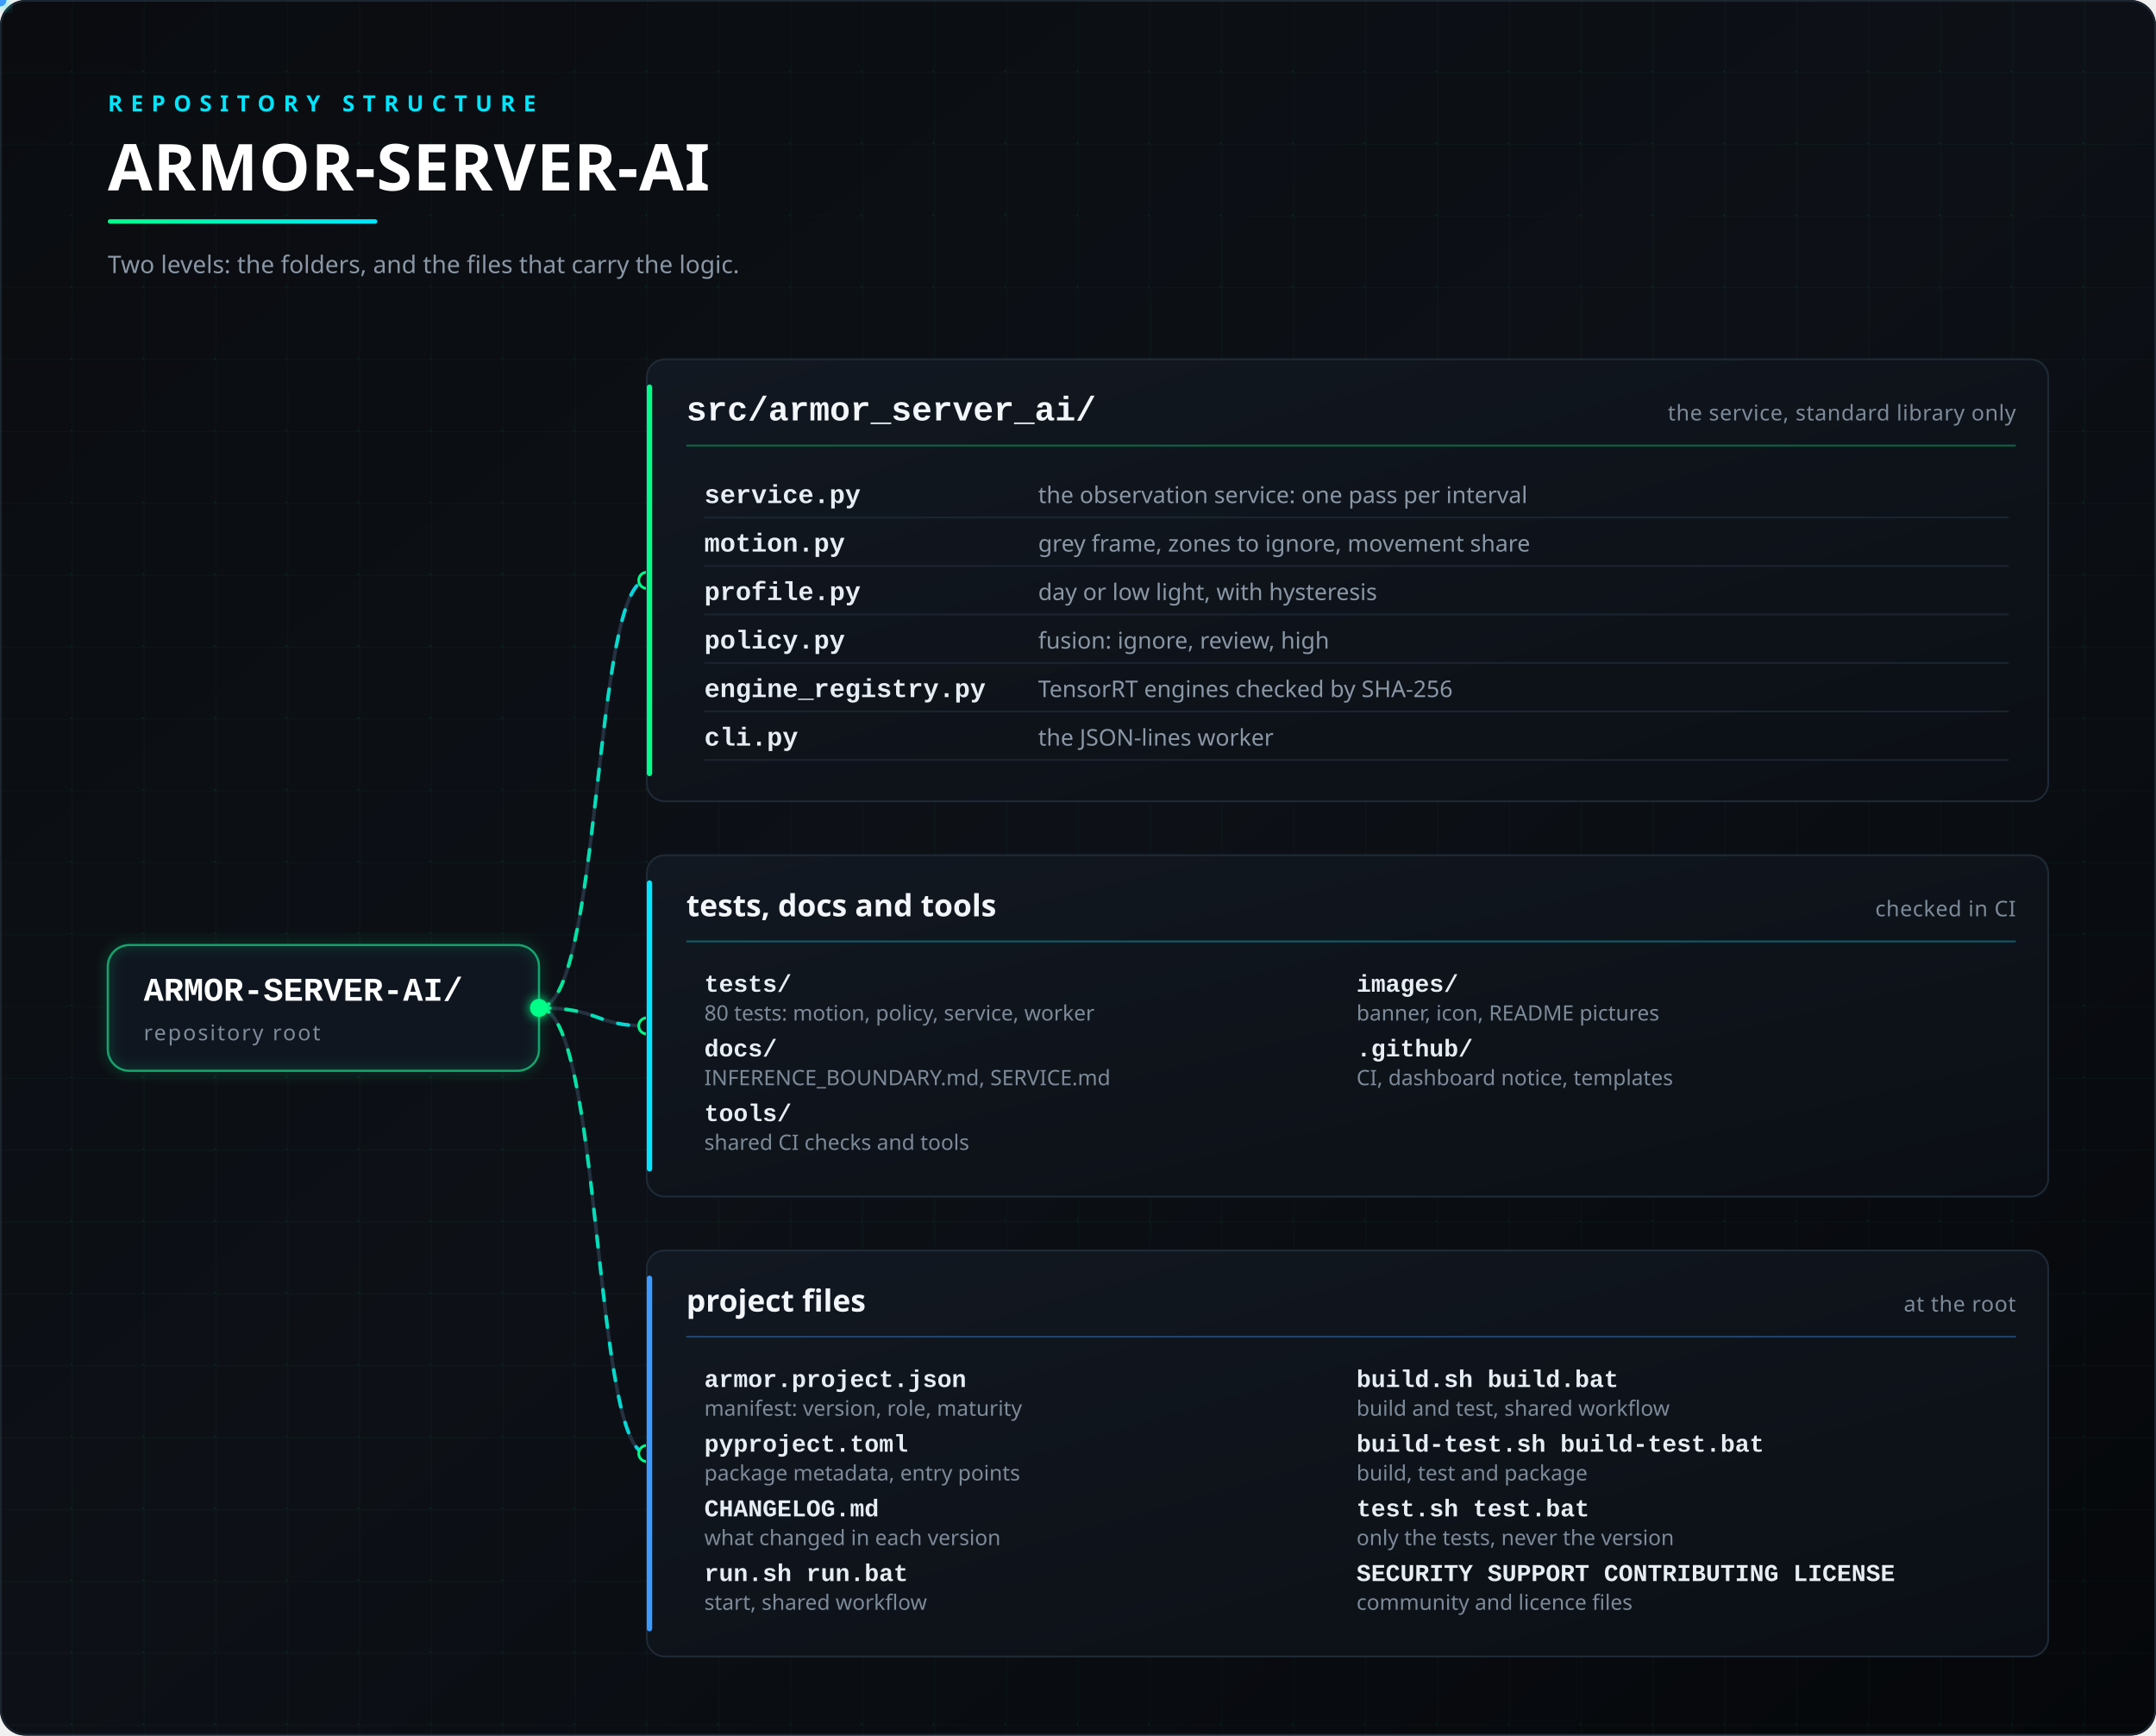
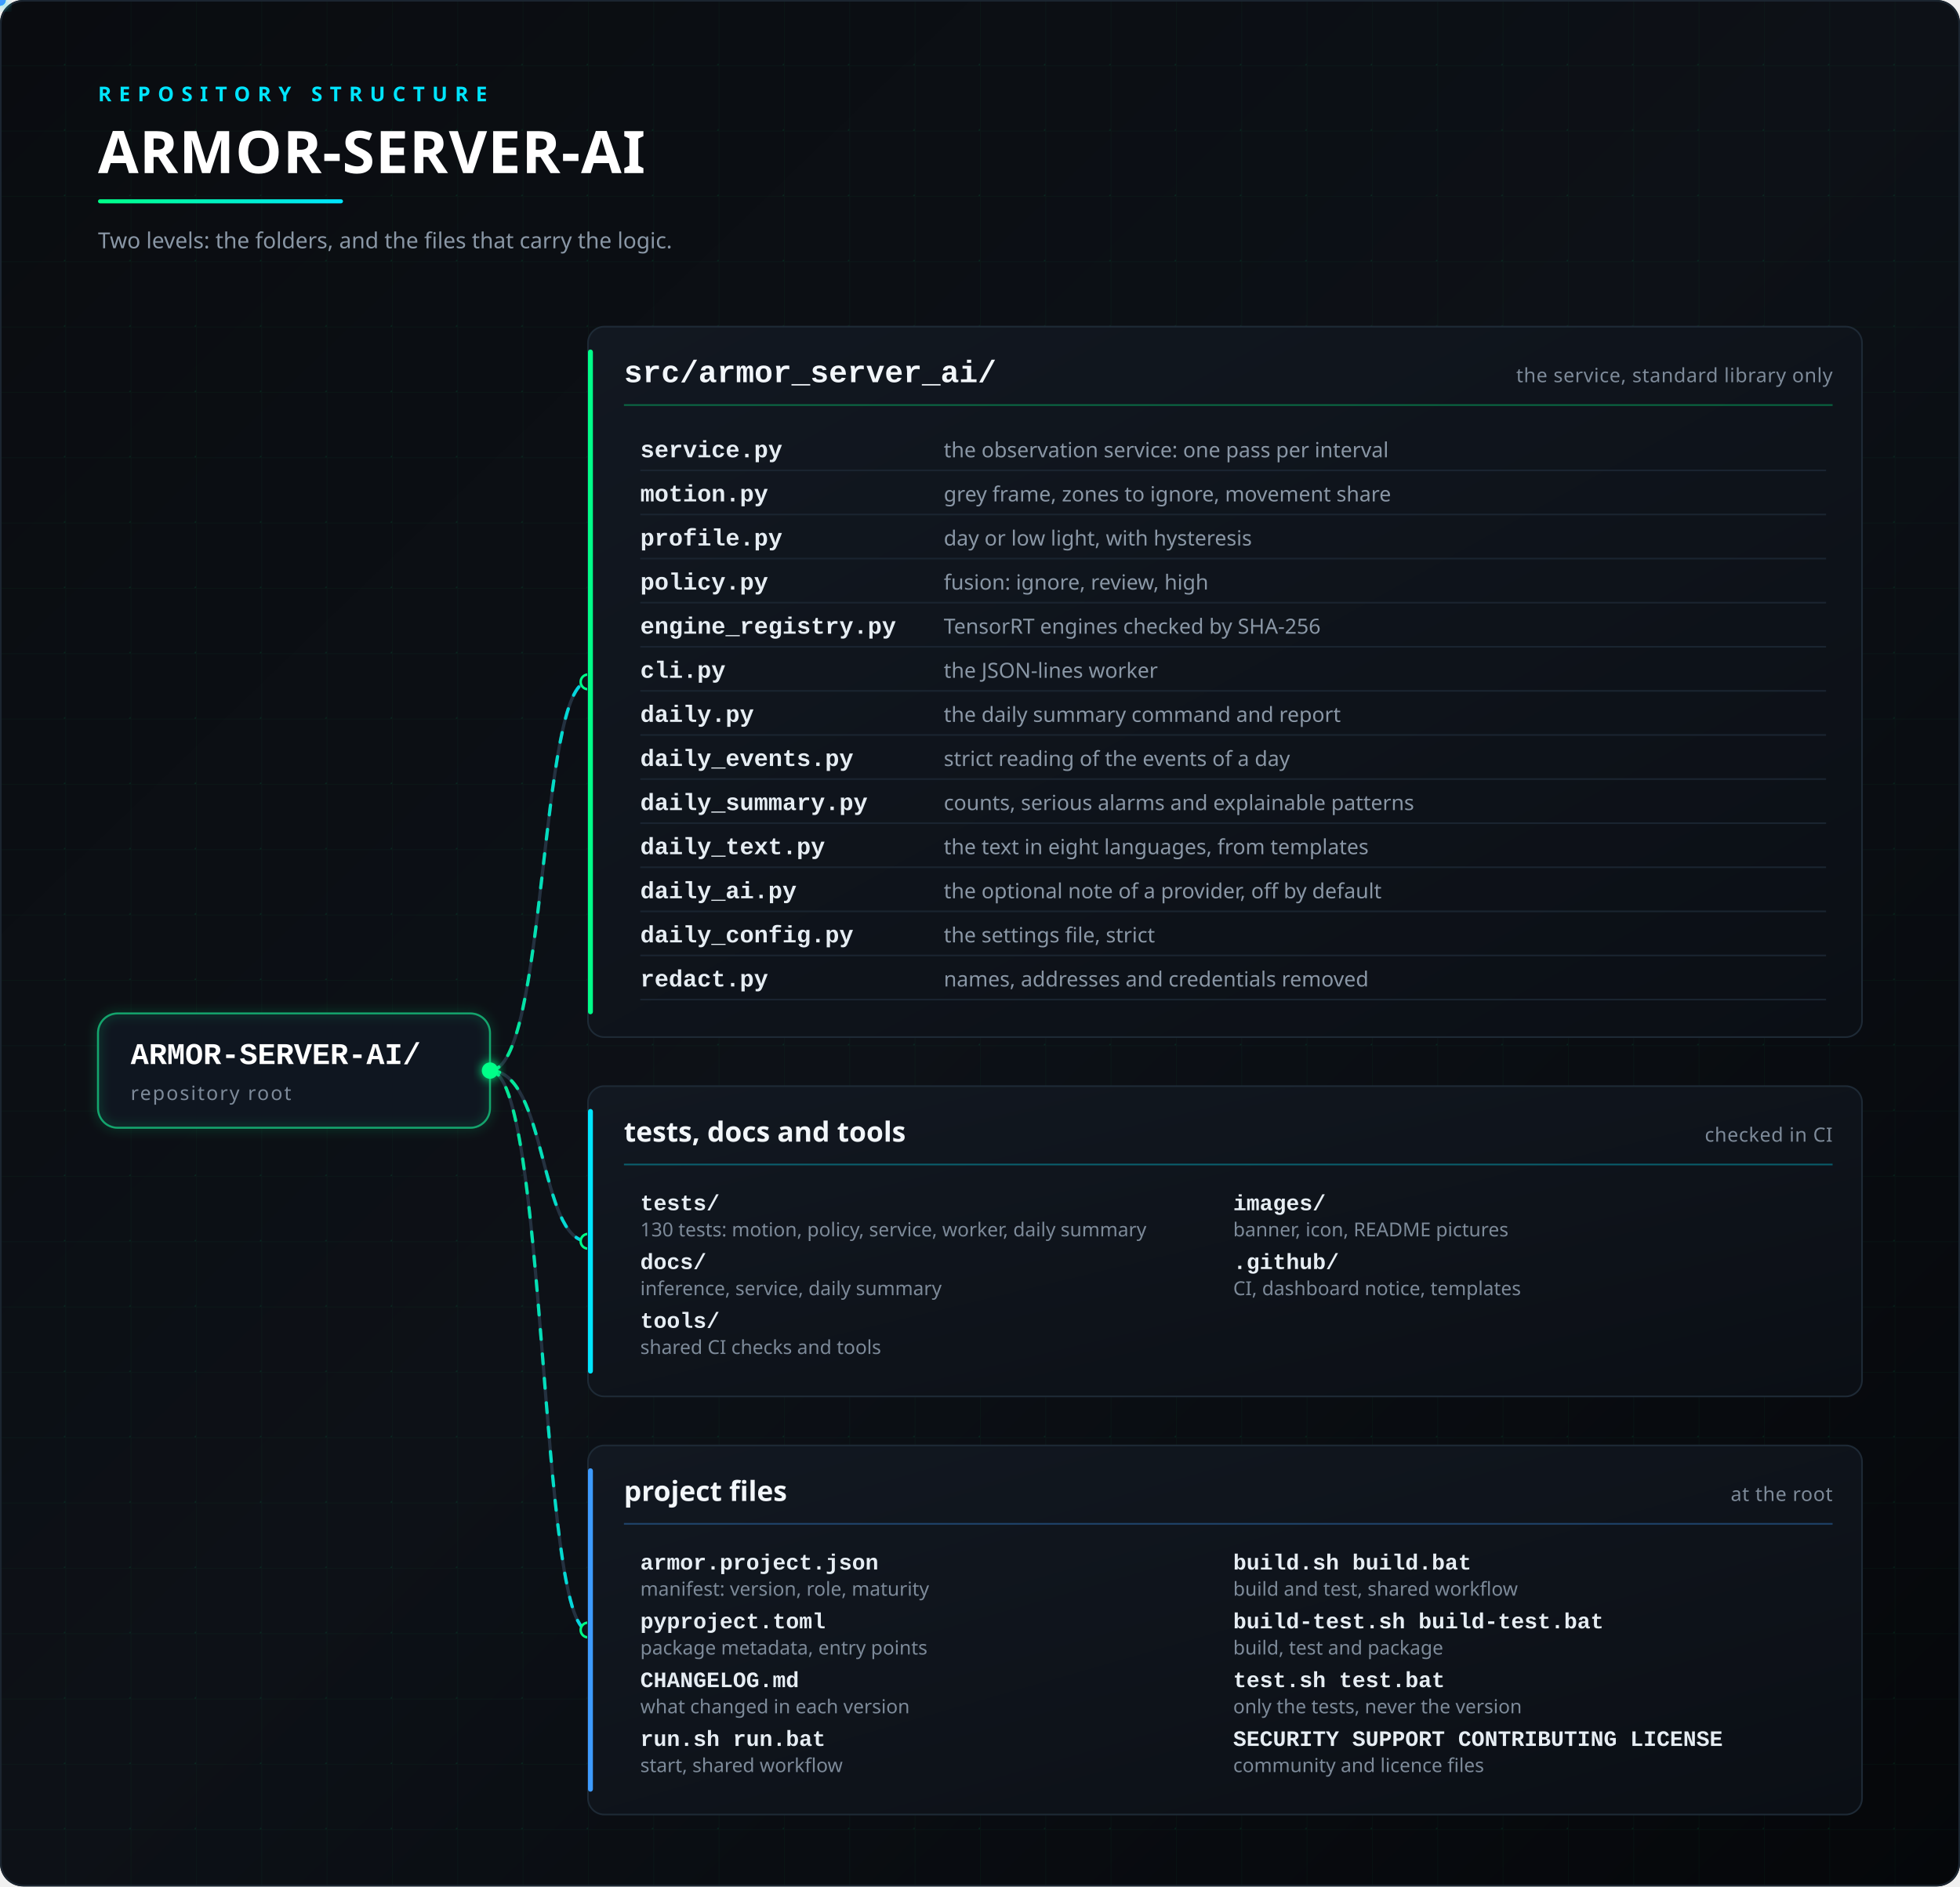
- <svg xmlns="http://www.w3.org/2000/svg" viewBox="0 0 1200 966" width="100%" role="img" aria-labelledby="t d">
+ <svg xmlns="http://www.w3.org/2000/svg" viewBox="0 0 1200 1155" width="100%" role="img" aria-labelledby="t d">
  <defs>
    <linearGradient id="bg" x1="0" y1="0" x2="1" y2="1">
      <stop offset="0" stop-color="#0A0C10" />
      <stop offset="0.5" stop-color="#0D1117" />
      <stop offset="1" stop-color="#05070A" />
    </linearGradient>
    <linearGradient id="card" x1="0" y1="0" x2="1" y2="1">
      <stop offset="0" stop-color="#121821" />
      <stop offset="1" stop-color="#0B0F15" />
    </linearGradient>
    <linearGradient id="line" x1="0" y1="0" x2="1" y2="0">
      <stop offset="0" stop-color="#00FF88" />
      <stop offset="1" stop-color="#00E5FF" />
    </linearGradient>
    <filter id="glow" x="-50%" y="-50%" width="200%" height="200%">
      <feGaussianBlur stdDeviation="3" result="b" />
      <feMerge>
        <feMergeNode in="b" />
        <feMergeNode in="SourceGraphic" />
      </feMerge>
    </filter>
    <pattern id="grid" width="40" height="40" patternUnits="userSpaceOnUse">
      <path d="M40 0H0V40" fill="none" stroke="#00FF88" stroke-opacity="0.035" />
      <circle cx="40" cy="40" r="1" fill="#00FF88" fill-opacity="0.09" />
    </pattern>
  </defs>
-   <rect width="1200" height="966" rx="14" fill="url(#bg)" />
-   <rect width="1200" height="966" rx="14" fill="url(#grid)" />
-   <rect x="0.5" y="0.5" width="1199" height="965" rx="14" fill="none" stroke="#1B2530" />
+   <rect width="1200" height="1155" rx="14" fill="url(#bg)" />
+   <rect width="1200" height="1155" rx="14" fill="url(#grid)" />
+   <rect x="0.5" y="0.5" width="1199" height="1154" rx="14" fill="none" stroke="#1B2530" />
  <text x="60" y="62" font-family="'Segoe UI','Noto Sans','Noto Sans CJK SC','Microsoft YaHei','Yu Gothic','Helvetica Neue',Helvetica,Arial,sans-serif" font-size="12.5" font-weight="600" fill="#00E5FF" text-anchor="start" letter-spacing="4.5">REPOSITORY STRUCTURE</text>
  <text x="60" y="106" font-family="'Segoe UI','Noto Sans','Noto Sans CJK SC','Microsoft YaHei','Yu Gothic','Helvetica Neue',Helvetica,Arial,sans-serif" font-size="36" font-weight="700" fill="#FFFFFF" text-anchor="start" letter-spacing="0.5">ARMOR-SERVER-AI</text>
  <rect x="60" y="122" width="150" height="2.5" rx="1.25" fill="url(#line)">
    <animate attributeName="width" values="40;150;150" keyTimes="0;0.4;1" dur="3s" repeatCount="indefinite" />
  </rect>
  <text x="60" y="152" font-family="'Segoe UI','Noto Sans','Noto Sans CJK SC','Microsoft YaHei','Yu Gothic','Helvetica Neue',Helvetica,Arial,sans-serif" font-size="13.5" font-weight="400" fill="#8A97A6" text-anchor="start">Two levels: the folders, and the files that carry the logic.</text>
-   <path id="c0" d="M300,561 C335,561 330,323 360,323" fill="none" stroke="#243140" stroke-width="2" />
-   <path d="M300,561 C335,561 330,323 360,323" fill="none" stroke="url(#line)" stroke-width="2" stroke-linecap="round" stroke-dasharray="6 9" opacity="0.9">
+   <path id="c0" d="M300,655.5 C335,655.5 330,417.5 360,417.5" fill="none" stroke="#243140" stroke-width="2" />
+   <path d="M300,655.5 C335,655.5 330,417.5 360,417.5" fill="none" stroke="url(#line)" stroke-width="2" stroke-linecap="round" stroke-dasharray="6 9" opacity="0.9">
    <animate attributeName="stroke-dashoffset" from="0" to="-30" dur="1.6s" repeatCount="indefinite" />
  </path>
-   <circle cx="360" cy="323" r="4.5" fill="#0D1117" stroke="#00FF88" stroke-width="1.5" />
-   <path id="c1" d="M300,561 C335,561 330,571 360,571" fill="none" stroke="#243140" stroke-width="2" />
-   <path d="M300,561 C335,561 330,571 360,571" fill="none" stroke="url(#line)" stroke-width="2" stroke-linecap="round" stroke-dasharray="6 9" opacity="0.9">
+   <circle cx="360" cy="417.5" r="4.5" fill="#0D1117" stroke="#00FF88" stroke-width="1.5" />
+   <path id="c1" d="M300,655.5 C335,655.5 330,760 360,760" fill="none" stroke="#243140" stroke-width="2" />
+   <path d="M300,655.5 C335,655.5 330,760 360,760" fill="none" stroke="url(#line)" stroke-width="2" stroke-linecap="round" stroke-dasharray="6 9" opacity="0.9">
    <animate attributeName="stroke-dashoffset" from="0" to="-30" dur="1.6s" repeatCount="indefinite" />
  </path>
-   <circle cx="360" cy="571" r="4.5" fill="#0D1117" stroke="#00FF88" stroke-width="1.5" />
-   <path id="c2" d="M300,561 C335,561 330,809 360,809" fill="none" stroke="#243140" stroke-width="2" />
-   <path d="M300,561 C335,561 330,809 360,809" fill="none" stroke="url(#line)" stroke-width="2" stroke-linecap="round" stroke-dasharray="6 9" opacity="0.9">
+   <circle cx="360" cy="760" r="4.5" fill="#0D1117" stroke="#00FF88" stroke-width="1.5" />
+   <path id="c2" d="M300,655.5 C335,655.5 330,998 360,998" fill="none" stroke="#243140" stroke-width="2" />
+   <path d="M300,655.5 C335,655.5 330,998 360,998" fill="none" stroke="url(#line)" stroke-width="2" stroke-linecap="round" stroke-dasharray="6 9" opacity="0.9">
    <animate attributeName="stroke-dashoffset" from="0" to="-30" dur="1.6s" repeatCount="indefinite" />
  </path>
-   <circle cx="360" cy="809" r="4.5" fill="#0D1117" stroke="#00FF88" stroke-width="1.5" />
+   <circle cx="360" cy="998" r="4.5" fill="#0D1117" stroke="#00FF88" stroke-width="1.5" />
  <circle r="3.5" fill="#00FF88" filter="url(#glow)">
    <animateMotion dur="3.4s" repeatCount="indefinite">
      <mpath href="#c0" />
    </animateMotion>
  </circle>
  <circle r="3.5" fill="#00E5FF" filter="url(#glow)">
    <animateMotion dur="4.2s" repeatCount="indefinite">
      <mpath href="#c1" />
    </animateMotion>
  </circle>
  <circle r="3.5" fill="#3D9BFF" filter="url(#glow)">
    <animateMotion dur="5.0s" repeatCount="indefinite">
      <mpath href="#c2" />
    </animateMotion>
  </circle>
-   <rect x="60" y="526" width="240" height="70" rx="12" fill="#0F1620" stroke="#2A3A4C" stroke-width="1.2" />
-   <rect x="60" y="526" width="240" height="70" rx="12" fill="none" stroke="#00FF88" stroke-opacity="0.5" stroke-width="1.2" filter="url(#glow)">
+   <rect x="60" y="620.5" width="240" height="70" rx="12" fill="#0F1620" stroke="#2A3A4C" stroke-width="1.2" />
+   <rect x="60" y="620.5" width="240" height="70" rx="12" fill="none" stroke="#00FF88" stroke-opacity="0.5" stroke-width="1.2" filter="url(#glow)">
    <animate attributeName="stroke-opacity" values="0.15;0.6;0.15" dur="3.6s" repeatCount="indefinite" />
  </rect>
-   <text x="80" y="557" font-family="'JetBrains Mono','Cascadia Code','SFMono-Regular',Consolas,'Liberation Mono',monospace" font-size="18.5" font-weight="700" fill="#FFFFFF" text-anchor="start">ARMOR-SERVER-AI/</text>
-   <text x="80" y="579" font-family="'Segoe UI','Noto Sans','Noto Sans CJK SC','Microsoft YaHei','Yu Gothic','Helvetica Neue',Helvetica,Arial,sans-serif" font-size="12" font-weight="400" fill="#7D8A99" text-anchor="start" letter-spacing="1">repository root</text>
-   <circle cx="300" cy="561" r="5" fill="#00FF88" filter="url(#glow)" />
-   <rect x="360" y="200" width="780" height="246" rx="10" fill="url(#card)" stroke="#1E2A36" stroke-width="1" />
-   <rect x="360" y="214" width="3" height="218" rx="1.5" fill="#00FF88">
+   <text x="80" y="651.5" font-family="'JetBrains Mono','Cascadia Code','SFMono-Regular',Consolas,'Liberation Mono',monospace" font-size="18.5" font-weight="700" fill="#FFFFFF" text-anchor="start">ARMOR-SERVER-AI/</text>
+   <text x="80" y="673.5" font-family="'Segoe UI','Noto Sans','Noto Sans CJK SC','Microsoft YaHei','Yu Gothic','Helvetica Neue',Helvetica,Arial,sans-serif" font-size="12" font-weight="400" fill="#7D8A99" text-anchor="start" letter-spacing="1">repository root</text>
+   <circle cx="300" cy="655.5" r="5" fill="#00FF88" filter="url(#glow)" />
+   <rect x="360" y="200" width="780" height="435" rx="10" fill="url(#card)" stroke="#1E2A36" stroke-width="1" />
+   <rect x="360" y="214" width="3" height="407" rx="1.5" fill="#00FF88">
    <animate attributeName="opacity" values="0.55;1;0.55" dur="4s" begin="0s" repeatCount="indefinite" />
  </rect>
  <text x="382" y="234" font-family="'JetBrains Mono','Cascadia Code','SFMono-Regular',Consolas,'Liberation Mono',monospace" font-size="19" font-weight="700" fill="#F2F6FA" text-anchor="start">src/armor_server_ai/</text>
  <text x="1122" y="234" font-family="'Segoe UI','Noto Sans','Noto Sans CJK SC','Microsoft YaHei','Yu Gothic','Helvetica Neue',Helvetica,Arial,sans-serif" font-size="12" font-weight="400" fill="#7D8A99" text-anchor="end" letter-spacing="0.3">the service, standard library only</text>
  <line x1="382" y1="248" x2="1122" y2="248" stroke="#00FF88" stroke-opacity="0.35" stroke-width="1" />
  <text x="392" y="280" font-family="'JetBrains Mono','Cascadia Code','SFMono-Regular',Consolas,'Liberation Mono',monospace" font-size="14.5" font-weight="600" fill="#E6EDF3" text-anchor="start">service.py</text>
  <text x="577.82" y="280" font-family="'Segoe UI','Noto Sans','Noto Sans CJK SC','Microsoft YaHei','Yu Gothic','Helvetica Neue',Helvetica,Arial,sans-serif" font-size="12.8" font-weight="400" fill="#8A97A6" text-anchor="start">the observation service: one pass per interval</text>
  <line x1="392" y1="288" x2="1118" y2="288" stroke="#1A2430" stroke-width="1" />
  <text x="392" y="307" font-family="'JetBrains Mono','Cascadia Code','SFMono-Regular',Consolas,'Liberation Mono',monospace" font-size="14.5" font-weight="600" fill="#E6EDF3" text-anchor="start">motion.py</text>
  <text x="577.82" y="307" font-family="'Segoe UI','Noto Sans','Noto Sans CJK SC','Microsoft YaHei','Yu Gothic','Helvetica Neue',Helvetica,Arial,sans-serif" font-size="12.8" font-weight="400" fill="#8A97A6" text-anchor="start">grey frame, zones to ignore, movement share</text>
  <line x1="392" y1="315" x2="1118" y2="315" stroke="#1A2430" stroke-width="1" />
  <text x="392" y="334" font-family="'JetBrains Mono','Cascadia Code','SFMono-Regular',Consolas,'Liberation Mono',monospace" font-size="14.5" font-weight="600" fill="#E6EDF3" text-anchor="start">profile.py</text>
  <text x="577.82" y="334" font-family="'Segoe UI','Noto Sans','Noto Sans CJK SC','Microsoft YaHei','Yu Gothic','Helvetica Neue',Helvetica,Arial,sans-serif" font-size="12.8" font-weight="400" fill="#8A97A6" text-anchor="start">day or low light, with hysteresis</text>
  <line x1="392" y1="342" x2="1118" y2="342" stroke="#1A2430" stroke-width="1" />
  <text x="392" y="361" font-family="'JetBrains Mono','Cascadia Code','SFMono-Regular',Consolas,'Liberation Mono',monospace" font-size="14.5" font-weight="600" fill="#E6EDF3" text-anchor="start">policy.py</text>
  <text x="577.82" y="361" font-family="'Segoe UI','Noto Sans','Noto Sans CJK SC','Microsoft YaHei','Yu Gothic','Helvetica Neue',Helvetica,Arial,sans-serif" font-size="12.8" font-weight="400" fill="#8A97A6" text-anchor="start">fusion: ignore, review, high</text>
  <line x1="392" y1="369" x2="1118" y2="369" stroke="#1A2430" stroke-width="1" />
  <text x="392" y="388" font-family="'JetBrains Mono','Cascadia Code','SFMono-Regular',Consolas,'Liberation Mono',monospace" font-size="14.5" font-weight="600" fill="#E6EDF3" text-anchor="start">engine_registry.py</text>
  <text x="577.82" y="388" font-family="'Segoe UI','Noto Sans','Noto Sans CJK SC','Microsoft YaHei','Yu Gothic','Helvetica Neue',Helvetica,Arial,sans-serif" font-size="12.8" font-weight="400" fill="#8A97A6" text-anchor="start">TensorRT engines checked by SHA-256</text>
  <line x1="392" y1="396" x2="1118" y2="396" stroke="#1A2430" stroke-width="1" />
  <text x="392" y="415" font-family="'JetBrains Mono','Cascadia Code','SFMono-Regular',Consolas,'Liberation Mono',monospace" font-size="14.5" font-weight="600" fill="#E6EDF3" text-anchor="start">cli.py</text>
  <text x="577.82" y="415" font-family="'Segoe UI','Noto Sans','Noto Sans CJK SC','Microsoft YaHei','Yu Gothic','Helvetica Neue',Helvetica,Arial,sans-serif" font-size="12.8" font-weight="400" fill="#8A97A6" text-anchor="start">the JSON-lines worker</text>
  <line x1="392" y1="423" x2="1118" y2="423" stroke="#1A2430" stroke-width="1" />
-   <rect x="360" y="476" width="780" height="190" rx="10" fill="url(#card)" stroke="#1E2A36" stroke-width="1" />
-   <rect x="360" y="490" width="3" height="162" rx="1.5" fill="#00E5FF">
+   <text x="392" y="442" font-family="'JetBrains Mono','Cascadia Code','SFMono-Regular',Consolas,'Liberation Mono',monospace" font-size="14.5" font-weight="600" fill="#E6EDF3" text-anchor="start">daily.py</text>
+   <text x="577.82" y="442" font-family="'Segoe UI','Noto Sans','Noto Sans CJK SC','Microsoft YaHei','Yu Gothic','Helvetica Neue',Helvetica,Arial,sans-serif" font-size="12.8" font-weight="400" fill="#8A97A6" text-anchor="start">the daily summary command and report</text>
+   <line x1="392" y1="450" x2="1118" y2="450" stroke="#1A2430" stroke-width="1" />
+   <text x="392" y="469" font-family="'JetBrains Mono','Cascadia Code','SFMono-Regular',Consolas,'Liberation Mono',monospace" font-size="14.5" font-weight="600" fill="#E6EDF3" text-anchor="start">daily_events.py</text>
+   <text x="577.82" y="469" font-family="'Segoe UI','Noto Sans','Noto Sans CJK SC','Microsoft YaHei','Yu Gothic','Helvetica Neue',Helvetica,Arial,sans-serif" font-size="12.8" font-weight="400" fill="#8A97A6" text-anchor="start">strict reading of the events of a day</text>
+   <line x1="392" y1="477" x2="1118" y2="477" stroke="#1A2430" stroke-width="1" />
+   <text x="392" y="496" font-family="'JetBrains Mono','Cascadia Code','SFMono-Regular',Consolas,'Liberation Mono',monospace" font-size="14.5" font-weight="600" fill="#E6EDF3" text-anchor="start">daily_summary.py</text>
+   <text x="577.82" y="496" font-family="'Segoe UI','Noto Sans','Noto Sans CJK SC','Microsoft YaHei','Yu Gothic','Helvetica Neue',Helvetica,Arial,sans-serif" font-size="12.8" font-weight="400" fill="#8A97A6" text-anchor="start">counts, serious alarms and explainable patterns</text>
+   <line x1="392" y1="504" x2="1118" y2="504" stroke="#1A2430" stroke-width="1" />
+   <text x="392" y="523" font-family="'JetBrains Mono','Cascadia Code','SFMono-Regular',Consolas,'Liberation Mono',monospace" font-size="14.5" font-weight="600" fill="#E6EDF3" text-anchor="start">daily_text.py</text>
+   <text x="577.82" y="523" font-family="'Segoe UI','Noto Sans','Noto Sans CJK SC','Microsoft YaHei','Yu Gothic','Helvetica Neue',Helvetica,Arial,sans-serif" font-size="12.8" font-weight="400" fill="#8A97A6" text-anchor="start">the text in eight languages, from templates</text>
+   <line x1="392" y1="531" x2="1118" y2="531" stroke="#1A2430" stroke-width="1" />
+   <text x="392" y="550" font-family="'JetBrains Mono','Cascadia Code','SFMono-Regular',Consolas,'Liberation Mono',monospace" font-size="14.5" font-weight="600" fill="#E6EDF3" text-anchor="start">daily_ai.py</text>
+   <text x="577.82" y="550" font-family="'Segoe UI','Noto Sans','Noto Sans CJK SC','Microsoft YaHei','Yu Gothic','Helvetica Neue',Helvetica,Arial,sans-serif" font-size="12.8" font-weight="400" fill="#8A97A6" text-anchor="start">the optional note of a provider, off by default</text>
+   <line x1="392" y1="558" x2="1118" y2="558" stroke="#1A2430" stroke-width="1" />
+   <text x="392" y="577" font-family="'JetBrains Mono','Cascadia Code','SFMono-Regular',Consolas,'Liberation Mono',monospace" font-size="14.5" font-weight="600" fill="#E6EDF3" text-anchor="start">daily_config.py</text>
+   <text x="577.82" y="577" font-family="'Segoe UI','Noto Sans','Noto Sans CJK SC','Microsoft YaHei','Yu Gothic','Helvetica Neue',Helvetica,Arial,sans-serif" font-size="12.8" font-weight="400" fill="#8A97A6" text-anchor="start">the settings file, strict</text>
+   <line x1="392" y1="585" x2="1118" y2="585" stroke="#1A2430" stroke-width="1" />
+   <text x="392" y="604" font-family="'JetBrains Mono','Cascadia Code','SFMono-Regular',Consolas,'Liberation Mono',monospace" font-size="14.5" font-weight="600" fill="#E6EDF3" text-anchor="start">redact.py</text>
+   <text x="577.82" y="604" font-family="'Segoe UI','Noto Sans','Noto Sans CJK SC','Microsoft YaHei','Yu Gothic','Helvetica Neue',Helvetica,Arial,sans-serif" font-size="12.8" font-weight="400" fill="#8A97A6" text-anchor="start">names, addresses and credentials removed</text>
+   <line x1="392" y1="612" x2="1118" y2="612" stroke="#1A2430" stroke-width="1" />
+   <rect x="360" y="665" width="780" height="190" rx="10" fill="url(#card)" stroke="#1E2A36" stroke-width="1" />
+   <rect x="360" y="679" width="3" height="162" rx="1.5" fill="#00E5FF">
    <animate attributeName="opacity" values="0.55;1;0.55" dur="4s" begin="0.6s" repeatCount="indefinite" />
  </rect>
-   <text x="382" y="510" font-family="'Segoe UI','Noto Sans','Noto Sans CJK SC','Microsoft YaHei','Yu Gothic','Helvetica Neue',Helvetica,Arial,sans-serif" font-size="17" font-weight="700" fill="#F2F6FA" text-anchor="start">tests, docs and tools</text>
-   <text x="1122" y="510" font-family="'Segoe UI','Noto Sans','Noto Sans CJK SC','Microsoft YaHei','Yu Gothic','Helvetica Neue',Helvetica,Arial,sans-serif" font-size="12" font-weight="400" fill="#7D8A99" text-anchor="end" letter-spacing="0.3">checked in CI</text>
-   <line x1="382" y1="524" x2="1122" y2="524" stroke="#00E5FF" stroke-opacity="0.35" stroke-width="1" />
-   <text x="392" y="552" font-family="'JetBrains Mono','Cascadia Code','SFMono-Regular',Consolas,'Liberation Mono',monospace" font-size="13.5" font-weight="600" fill="#E6EDF3" text-anchor="start">tests/</text>
-   <text x="392" y="568" font-family="'Segoe UI','Noto Sans','Noto Sans CJK SC','Microsoft YaHei','Yu Gothic','Helvetica Neue',Helvetica,Arial,sans-serif" font-size="11.8" font-weight="400" fill="#7D8A99" text-anchor="start">80 tests: motion, policy, service, worker</text>
-   <text x="392" y="588" font-family="'JetBrains Mono','Cascadia Code','SFMono-Regular',Consolas,'Liberation Mono',monospace" font-size="13.5" font-weight="600" fill="#E6EDF3" text-anchor="start">docs/</text>
-   <text x="392" y="604" font-family="'Segoe UI','Noto Sans','Noto Sans CJK SC','Microsoft YaHei','Yu Gothic','Helvetica Neue',Helvetica,Arial,sans-serif" font-size="11.8" font-weight="400" fill="#7D8A99" text-anchor="start">INFERENCE_BOUNDARY.md, SERVICE.md</text>
-   <text x="392" y="624" font-family="'JetBrains Mono','Cascadia Code','SFMono-Regular',Consolas,'Liberation Mono',monospace" font-size="13.5" font-weight="600" fill="#E6EDF3" text-anchor="start">tools/</text>
-   <text x="392" y="640" font-family="'Segoe UI','Noto Sans','Noto Sans CJK SC','Microsoft YaHei','Yu Gothic','Helvetica Neue',Helvetica,Arial,sans-serif" font-size="11.8" font-weight="400" fill="#7D8A99" text-anchor="start">shared CI checks and tools</text>
-   <text x="755" y="552" font-family="'JetBrains Mono','Cascadia Code','SFMono-Regular',Consolas,'Liberation Mono',monospace" font-size="13.5" font-weight="600" fill="#E6EDF3" text-anchor="start">images/</text>
-   <text x="755" y="568" font-family="'Segoe UI','Noto Sans','Noto Sans CJK SC','Microsoft YaHei','Yu Gothic','Helvetica Neue',Helvetica,Arial,sans-serif" font-size="11.8" font-weight="400" fill="#7D8A99" text-anchor="start">banner, icon, README pictures</text>
-   <text x="755" y="588" font-family="'JetBrains Mono','Cascadia Code','SFMono-Regular',Consolas,'Liberation Mono',monospace" font-size="13.5" font-weight="600" fill="#E6EDF3" text-anchor="start">.github/</text>
-   <text x="755" y="604" font-family="'Segoe UI','Noto Sans','Noto Sans CJK SC','Microsoft YaHei','Yu Gothic','Helvetica Neue',Helvetica,Arial,sans-serif" font-size="11.8" font-weight="400" fill="#7D8A99" text-anchor="start">CI, dashboard notice, templates</text>
-   <rect x="360" y="696" width="780" height="226" rx="10" fill="url(#card)" stroke="#1E2A36" stroke-width="1" />
-   <rect x="360" y="710" width="3" height="198" rx="1.5" fill="#3D9BFF">
+   <text x="382" y="699" font-family="'Segoe UI','Noto Sans','Noto Sans CJK SC','Microsoft YaHei','Yu Gothic','Helvetica Neue',Helvetica,Arial,sans-serif" font-size="17" font-weight="700" fill="#F2F6FA" text-anchor="start">tests, docs and tools</text>
+   <text x="1122" y="699" font-family="'Segoe UI','Noto Sans','Noto Sans CJK SC','Microsoft YaHei','Yu Gothic','Helvetica Neue',Helvetica,Arial,sans-serif" font-size="12" font-weight="400" fill="#7D8A99" text-anchor="end" letter-spacing="0.3">checked in CI</text>
+   <line x1="382" y1="713" x2="1122" y2="713" stroke="#00E5FF" stroke-opacity="0.35" stroke-width="1" />
+   <text x="392" y="741" font-family="'JetBrains Mono','Cascadia Code','SFMono-Regular',Consolas,'Liberation Mono',monospace" font-size="13.5" font-weight="600" fill="#E6EDF3" text-anchor="start">tests/</text>
+   <text x="392" y="757" font-family="'Segoe UI','Noto Sans','Noto Sans CJK SC','Microsoft YaHei','Yu Gothic','Helvetica Neue',Helvetica,Arial,sans-serif" font-size="11.8" font-weight="400" fill="#7D8A99" text-anchor="start">130 tests: motion, policy, service, worker, daily summary</text>
+   <text x="392" y="777" font-family="'JetBrains Mono','Cascadia Code','SFMono-Regular',Consolas,'Liberation Mono',monospace" font-size="13.5" font-weight="600" fill="#E6EDF3" text-anchor="start">docs/</text>
+   <text x="392" y="793" font-family="'Segoe UI','Noto Sans','Noto Sans CJK SC','Microsoft YaHei','Yu Gothic','Helvetica Neue',Helvetica,Arial,sans-serif" font-size="11.8" font-weight="400" fill="#7D8A99" text-anchor="start">inference, service, daily summary</text>
+   <text x="392" y="813" font-family="'JetBrains Mono','Cascadia Code','SFMono-Regular',Consolas,'Liberation Mono',monospace" font-size="13.5" font-weight="600" fill="#E6EDF3" text-anchor="start">tools/</text>
+   <text x="392" y="829" font-family="'Segoe UI','Noto Sans','Noto Sans CJK SC','Microsoft YaHei','Yu Gothic','Helvetica Neue',Helvetica,Arial,sans-serif" font-size="11.8" font-weight="400" fill="#7D8A99" text-anchor="start">shared CI checks and tools</text>
+   <text x="755" y="741" font-family="'JetBrains Mono','Cascadia Code','SFMono-Regular',Consolas,'Liberation Mono',monospace" font-size="13.5" font-weight="600" fill="#E6EDF3" text-anchor="start">images/</text>
+   <text x="755" y="757" font-family="'Segoe UI','Noto Sans','Noto Sans CJK SC','Microsoft YaHei','Yu Gothic','Helvetica Neue',Helvetica,Arial,sans-serif" font-size="11.8" font-weight="400" fill="#7D8A99" text-anchor="start">banner, icon, README pictures</text>
+   <text x="755" y="777" font-family="'JetBrains Mono','Cascadia Code','SFMono-Regular',Consolas,'Liberation Mono',monospace" font-size="13.5" font-weight="600" fill="#E6EDF3" text-anchor="start">.github/</text>
+   <text x="755" y="793" font-family="'Segoe UI','Noto Sans','Noto Sans CJK SC','Microsoft YaHei','Yu Gothic','Helvetica Neue',Helvetica,Arial,sans-serif" font-size="11.8" font-weight="400" fill="#7D8A99" text-anchor="start">CI, dashboard notice, templates</text>
+   <rect x="360" y="885" width="780" height="226" rx="10" fill="url(#card)" stroke="#1E2A36" stroke-width="1" />
+   <rect x="360" y="899" width="3" height="198" rx="1.5" fill="#3D9BFF">
    <animate attributeName="opacity" values="0.55;1;0.55" dur="4s" begin="1.2s" repeatCount="indefinite" />
  </rect>
-   <text x="382" y="730" font-family="'Segoe UI','Noto Sans','Noto Sans CJK SC','Microsoft YaHei','Yu Gothic','Helvetica Neue',Helvetica,Arial,sans-serif" font-size="17" font-weight="700" fill="#F2F6FA" text-anchor="start">project files</text>
-   <text x="1122" y="730" font-family="'Segoe UI','Noto Sans','Noto Sans CJK SC','Microsoft YaHei','Yu Gothic','Helvetica Neue',Helvetica,Arial,sans-serif" font-size="12" font-weight="400" fill="#7D8A99" text-anchor="end" letter-spacing="0.3">at the root</text>
-   <line x1="382" y1="744" x2="1122" y2="744" stroke="#3D9BFF" stroke-opacity="0.35" stroke-width="1" />
-   <text x="392" y="772" font-family="'JetBrains Mono','Cascadia Code','SFMono-Regular',Consolas,'Liberation Mono',monospace" font-size="13.5" font-weight="600" fill="#E6EDF3" text-anchor="start">armor.project.json</text>
-   <text x="392" y="788" font-family="'Segoe UI','Noto Sans','Noto Sans CJK SC','Microsoft YaHei','Yu Gothic','Helvetica Neue',Helvetica,Arial,sans-serif" font-size="11.8" font-weight="400" fill="#7D8A99" text-anchor="start">manifest: version, role, maturity</text>
-   <text x="392" y="808" font-family="'JetBrains Mono','Cascadia Code','SFMono-Regular',Consolas,'Liberation Mono',monospace" font-size="13.5" font-weight="600" fill="#E6EDF3" text-anchor="start">pyproject.toml</text>
-   <text x="392" y="824" font-family="'Segoe UI','Noto Sans','Noto Sans CJK SC','Microsoft YaHei','Yu Gothic','Helvetica Neue',Helvetica,Arial,sans-serif" font-size="11.8" font-weight="400" fill="#7D8A99" text-anchor="start">package metadata, entry points</text>
-   <text x="392" y="844" font-family="'JetBrains Mono','Cascadia Code','SFMono-Regular',Consolas,'Liberation Mono',monospace" font-size="13.5" font-weight="600" fill="#E6EDF3" text-anchor="start">CHANGELOG.md</text>
-   <text x="392" y="860" font-family="'Segoe UI','Noto Sans','Noto Sans CJK SC','Microsoft YaHei','Yu Gothic','Helvetica Neue',Helvetica,Arial,sans-serif" font-size="11.8" font-weight="400" fill="#7D8A99" text-anchor="start">what changed in each version</text>
-   <text x="392" y="880" font-family="'JetBrains Mono','Cascadia Code','SFMono-Regular',Consolas,'Liberation Mono',monospace" font-size="13.5" font-weight="600" fill="#E6EDF3" text-anchor="start">run.sh  run.bat</text>
-   <text x="392" y="896" font-family="'Segoe UI','Noto Sans','Noto Sans CJK SC','Microsoft YaHei','Yu Gothic','Helvetica Neue',Helvetica,Arial,sans-serif" font-size="11.8" font-weight="400" fill="#7D8A99" text-anchor="start">start, shared workflow</text>
-   <text x="755" y="772" font-family="'JetBrains Mono','Cascadia Code','SFMono-Regular',Consolas,'Liberation Mono',monospace" font-size="13.5" font-weight="600" fill="#E6EDF3" text-anchor="start">build.sh  build.bat</text>
-   <text x="755" y="788" font-family="'Segoe UI','Noto Sans','Noto Sans CJK SC','Microsoft YaHei','Yu Gothic','Helvetica Neue',Helvetica,Arial,sans-serif" font-size="11.8" font-weight="400" fill="#7D8A99" text-anchor="start">build and test, shared workflow</text>
-   <text x="755" y="808" font-family="'JetBrains Mono','Cascadia Code','SFMono-Regular',Consolas,'Liberation Mono',monospace" font-size="13.5" font-weight="600" fill="#E6EDF3" text-anchor="start">build-test.sh  build-test.bat</text>
-   <text x="755" y="824" font-family="'Segoe UI','Noto Sans','Noto Sans CJK SC','Microsoft YaHei','Yu Gothic','Helvetica Neue',Helvetica,Arial,sans-serif" font-size="11.8" font-weight="400" fill="#7D8A99" text-anchor="start">build, test and package</text>
-   <text x="755" y="844" font-family="'JetBrains Mono','Cascadia Code','SFMono-Regular',Consolas,'Liberation Mono',monospace" font-size="13.5" font-weight="600" fill="#E6EDF3" text-anchor="start">test.sh  test.bat</text>
-   <text x="755" y="860" font-family="'Segoe UI','Noto Sans','Noto Sans CJK SC','Microsoft YaHei','Yu Gothic','Helvetica Neue',Helvetica,Arial,sans-serif" font-size="11.8" font-weight="400" fill="#7D8A99" text-anchor="start">only the tests, never the version</text>
-   <text x="755" y="880" font-family="'JetBrains Mono','Cascadia Code','SFMono-Regular',Consolas,'Liberation Mono',monospace" font-size="13.5" font-weight="600" fill="#E6EDF3" text-anchor="start">SECURITY  SUPPORT  CONTRIBUTING  LICENSE</text>
-   <text x="755" y="896" font-family="'Segoe UI','Noto Sans','Noto Sans CJK SC','Microsoft YaHei','Yu Gothic','Helvetica Neue',Helvetica,Arial,sans-serif" font-size="11.8" font-weight="400" fill="#7D8A99" text-anchor="start">community and licence files</text>
+   <text x="382" y="919" font-family="'Segoe UI','Noto Sans','Noto Sans CJK SC','Microsoft YaHei','Yu Gothic','Helvetica Neue',Helvetica,Arial,sans-serif" font-size="17" font-weight="700" fill="#F2F6FA" text-anchor="start">project files</text>
+   <text x="1122" y="919" font-family="'Segoe UI','Noto Sans','Noto Sans CJK SC','Microsoft YaHei','Yu Gothic','Helvetica Neue',Helvetica,Arial,sans-serif" font-size="12" font-weight="400" fill="#7D8A99" text-anchor="end" letter-spacing="0.3">at the root</text>
+   <line x1="382" y1="933" x2="1122" y2="933" stroke="#3D9BFF" stroke-opacity="0.35" stroke-width="1" />
+   <text x="392" y="961" font-family="'JetBrains Mono','Cascadia Code','SFMono-Regular',Consolas,'Liberation Mono',monospace" font-size="13.5" font-weight="600" fill="#E6EDF3" text-anchor="start">armor.project.json</text>
+   <text x="392" y="977" font-family="'Segoe UI','Noto Sans','Noto Sans CJK SC','Microsoft YaHei','Yu Gothic','Helvetica Neue',Helvetica,Arial,sans-serif" font-size="11.8" font-weight="400" fill="#7D8A99" text-anchor="start">manifest: version, role, maturity</text>
+   <text x="392" y="997" font-family="'JetBrains Mono','Cascadia Code','SFMono-Regular',Consolas,'Liberation Mono',monospace" font-size="13.5" font-weight="600" fill="#E6EDF3" text-anchor="start">pyproject.toml</text>
+   <text x="392" y="1013" font-family="'Segoe UI','Noto Sans','Noto Sans CJK SC','Microsoft YaHei','Yu Gothic','Helvetica Neue',Helvetica,Arial,sans-serif" font-size="11.8" font-weight="400" fill="#7D8A99" text-anchor="start">package metadata, entry points</text>
+   <text x="392" y="1033" font-family="'JetBrains Mono','Cascadia Code','SFMono-Regular',Consolas,'Liberation Mono',monospace" font-size="13.5" font-weight="600" fill="#E6EDF3" text-anchor="start">CHANGELOG.md</text>
+   <text x="392" y="1049" font-family="'Segoe UI','Noto Sans','Noto Sans CJK SC','Microsoft YaHei','Yu Gothic','Helvetica Neue',Helvetica,Arial,sans-serif" font-size="11.8" font-weight="400" fill="#7D8A99" text-anchor="start">what changed in each version</text>
+   <text x="392" y="1069" font-family="'JetBrains Mono','Cascadia Code','SFMono-Regular',Consolas,'Liberation Mono',monospace" font-size="13.5" font-weight="600" fill="#E6EDF3" text-anchor="start">run.sh  run.bat</text>
+   <text x="392" y="1085" font-family="'Segoe UI','Noto Sans','Noto Sans CJK SC','Microsoft YaHei','Yu Gothic','Helvetica Neue',Helvetica,Arial,sans-serif" font-size="11.8" font-weight="400" fill="#7D8A99" text-anchor="start">start, shared workflow</text>
+   <text x="755" y="961" font-family="'JetBrains Mono','Cascadia Code','SFMono-Regular',Consolas,'Liberation Mono',monospace" font-size="13.5" font-weight="600" fill="#E6EDF3" text-anchor="start">build.sh  build.bat</text>
+   <text x="755" y="977" font-family="'Segoe UI','Noto Sans','Noto Sans CJK SC','Microsoft YaHei','Yu Gothic','Helvetica Neue',Helvetica,Arial,sans-serif" font-size="11.8" font-weight="400" fill="#7D8A99" text-anchor="start">build and test, shared workflow</text>
+   <text x="755" y="997" font-family="'JetBrains Mono','Cascadia Code','SFMono-Regular',Consolas,'Liberation Mono',monospace" font-size="13.5" font-weight="600" fill="#E6EDF3" text-anchor="start">build-test.sh  build-test.bat</text>
+   <text x="755" y="1013" font-family="'Segoe UI','Noto Sans','Noto Sans CJK SC','Microsoft YaHei','Yu Gothic','Helvetica Neue',Helvetica,Arial,sans-serif" font-size="11.8" font-weight="400" fill="#7D8A99" text-anchor="start">build, test and package</text>
+   <text x="755" y="1033" font-family="'JetBrains Mono','Cascadia Code','SFMono-Regular',Consolas,'Liberation Mono',monospace" font-size="13.5" font-weight="600" fill="#E6EDF3" text-anchor="start">test.sh  test.bat</text>
+   <text x="755" y="1049" font-family="'Segoe UI','Noto Sans','Noto Sans CJK SC','Microsoft YaHei','Yu Gothic','Helvetica Neue',Helvetica,Arial,sans-serif" font-size="11.8" font-weight="400" fill="#7D8A99" text-anchor="start">only the tests, never the version</text>
+   <text x="755" y="1069" font-family="'JetBrains Mono','Cascadia Code','SFMono-Regular',Consolas,'Liberation Mono',monospace" font-size="13.5" font-weight="600" fill="#E6EDF3" text-anchor="start">SECURITY  SUPPORT  CONTRIBUTING  LICENSE</text>
+   <text x="755" y="1085" font-family="'Segoe UI','Noto Sans','Noto Sans CJK SC','Microsoft YaHei','Yu Gothic','Helvetica Neue',Helvetica,Arial,sans-serif" font-size="11.8" font-weight="400" fill="#7D8A99" text-anchor="start">community and licence files</text>
</svg>
